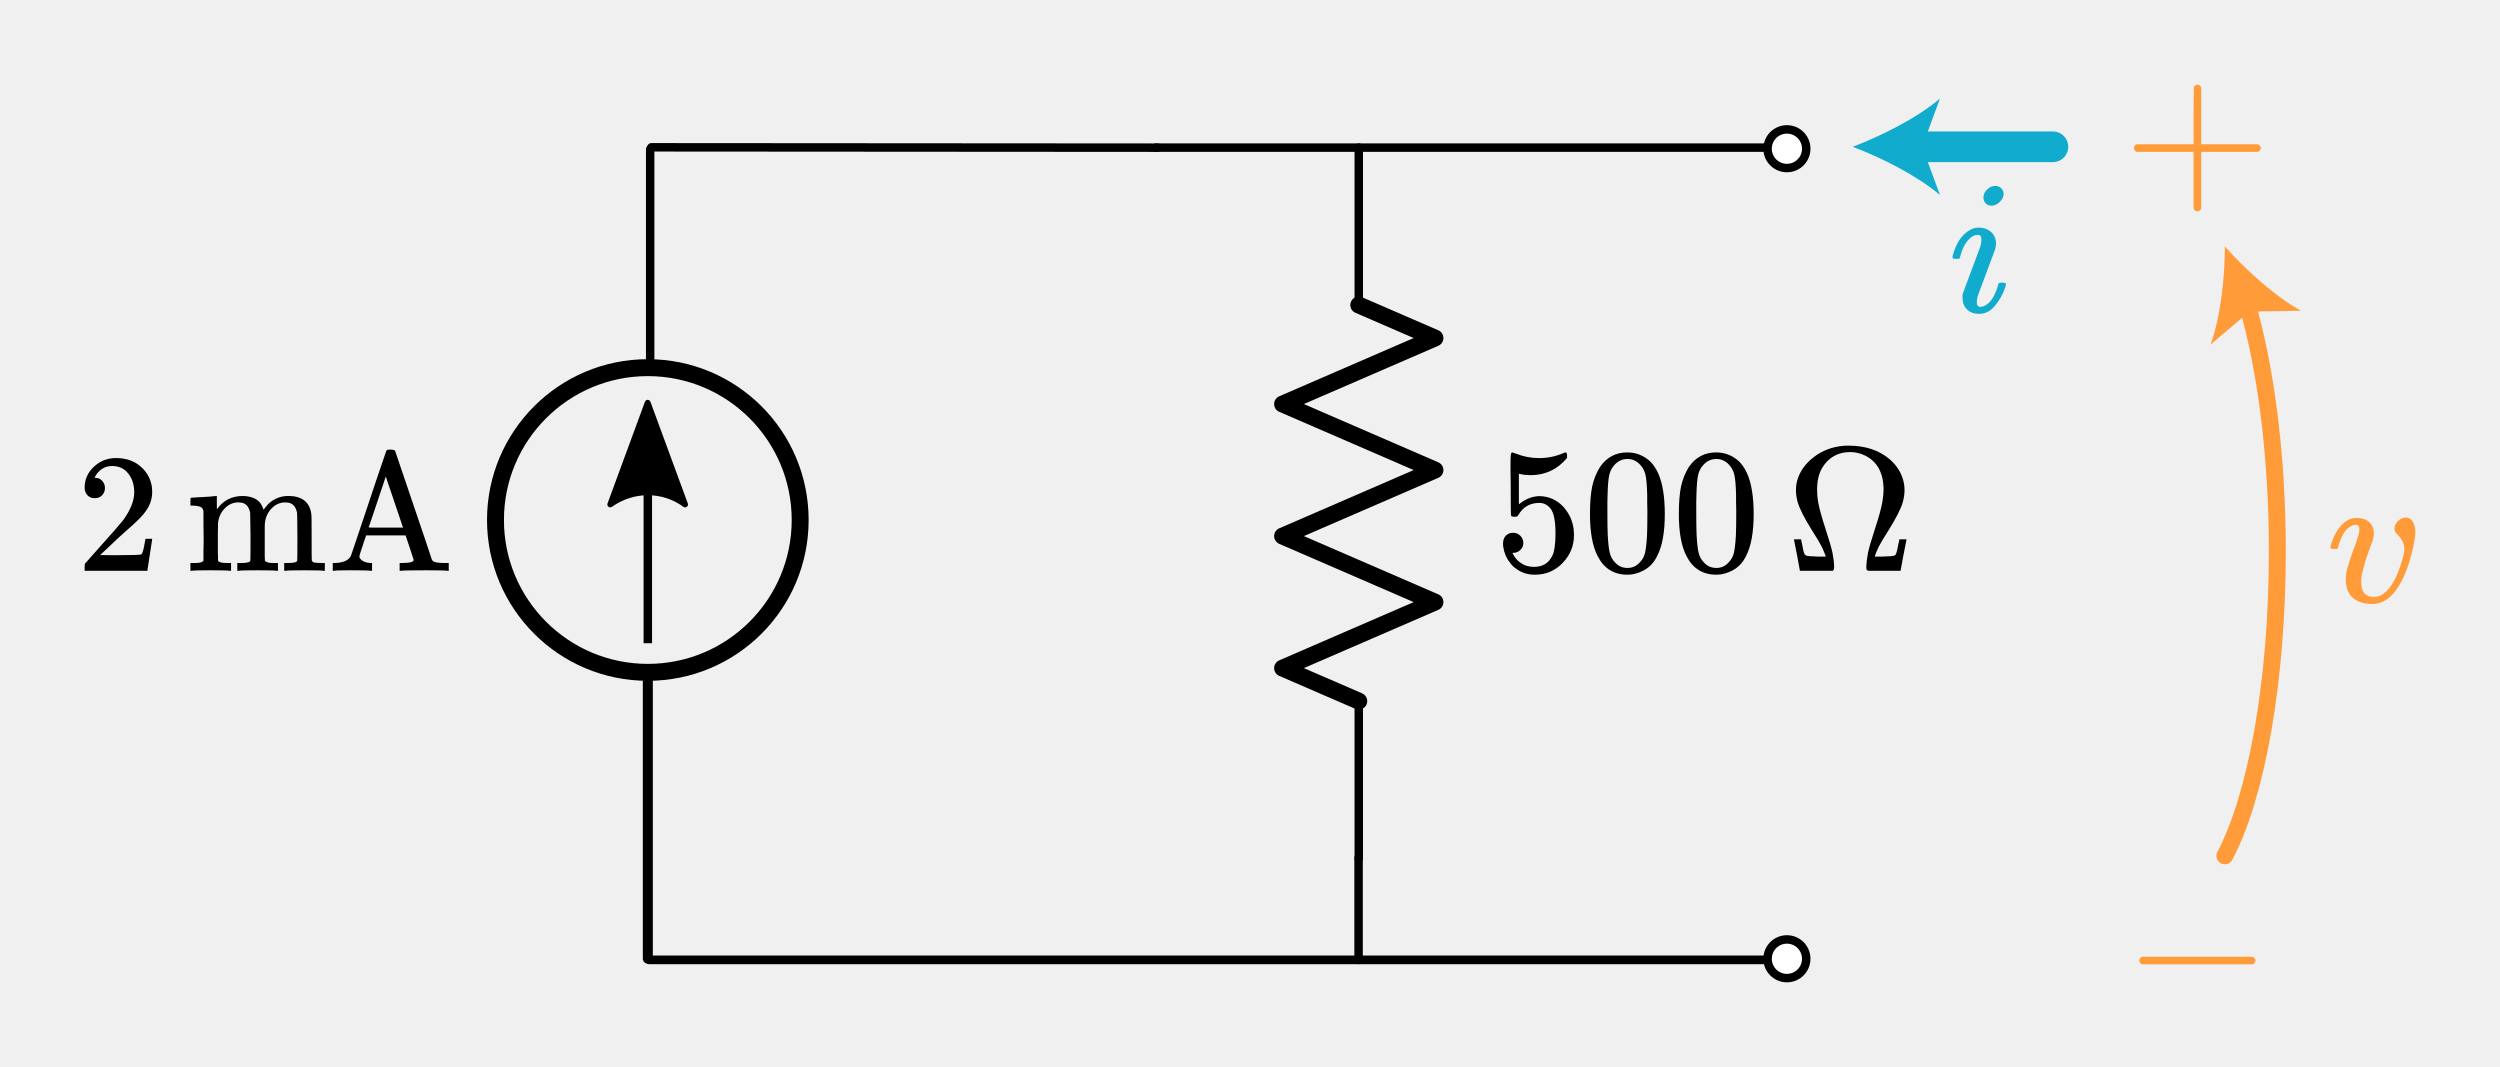
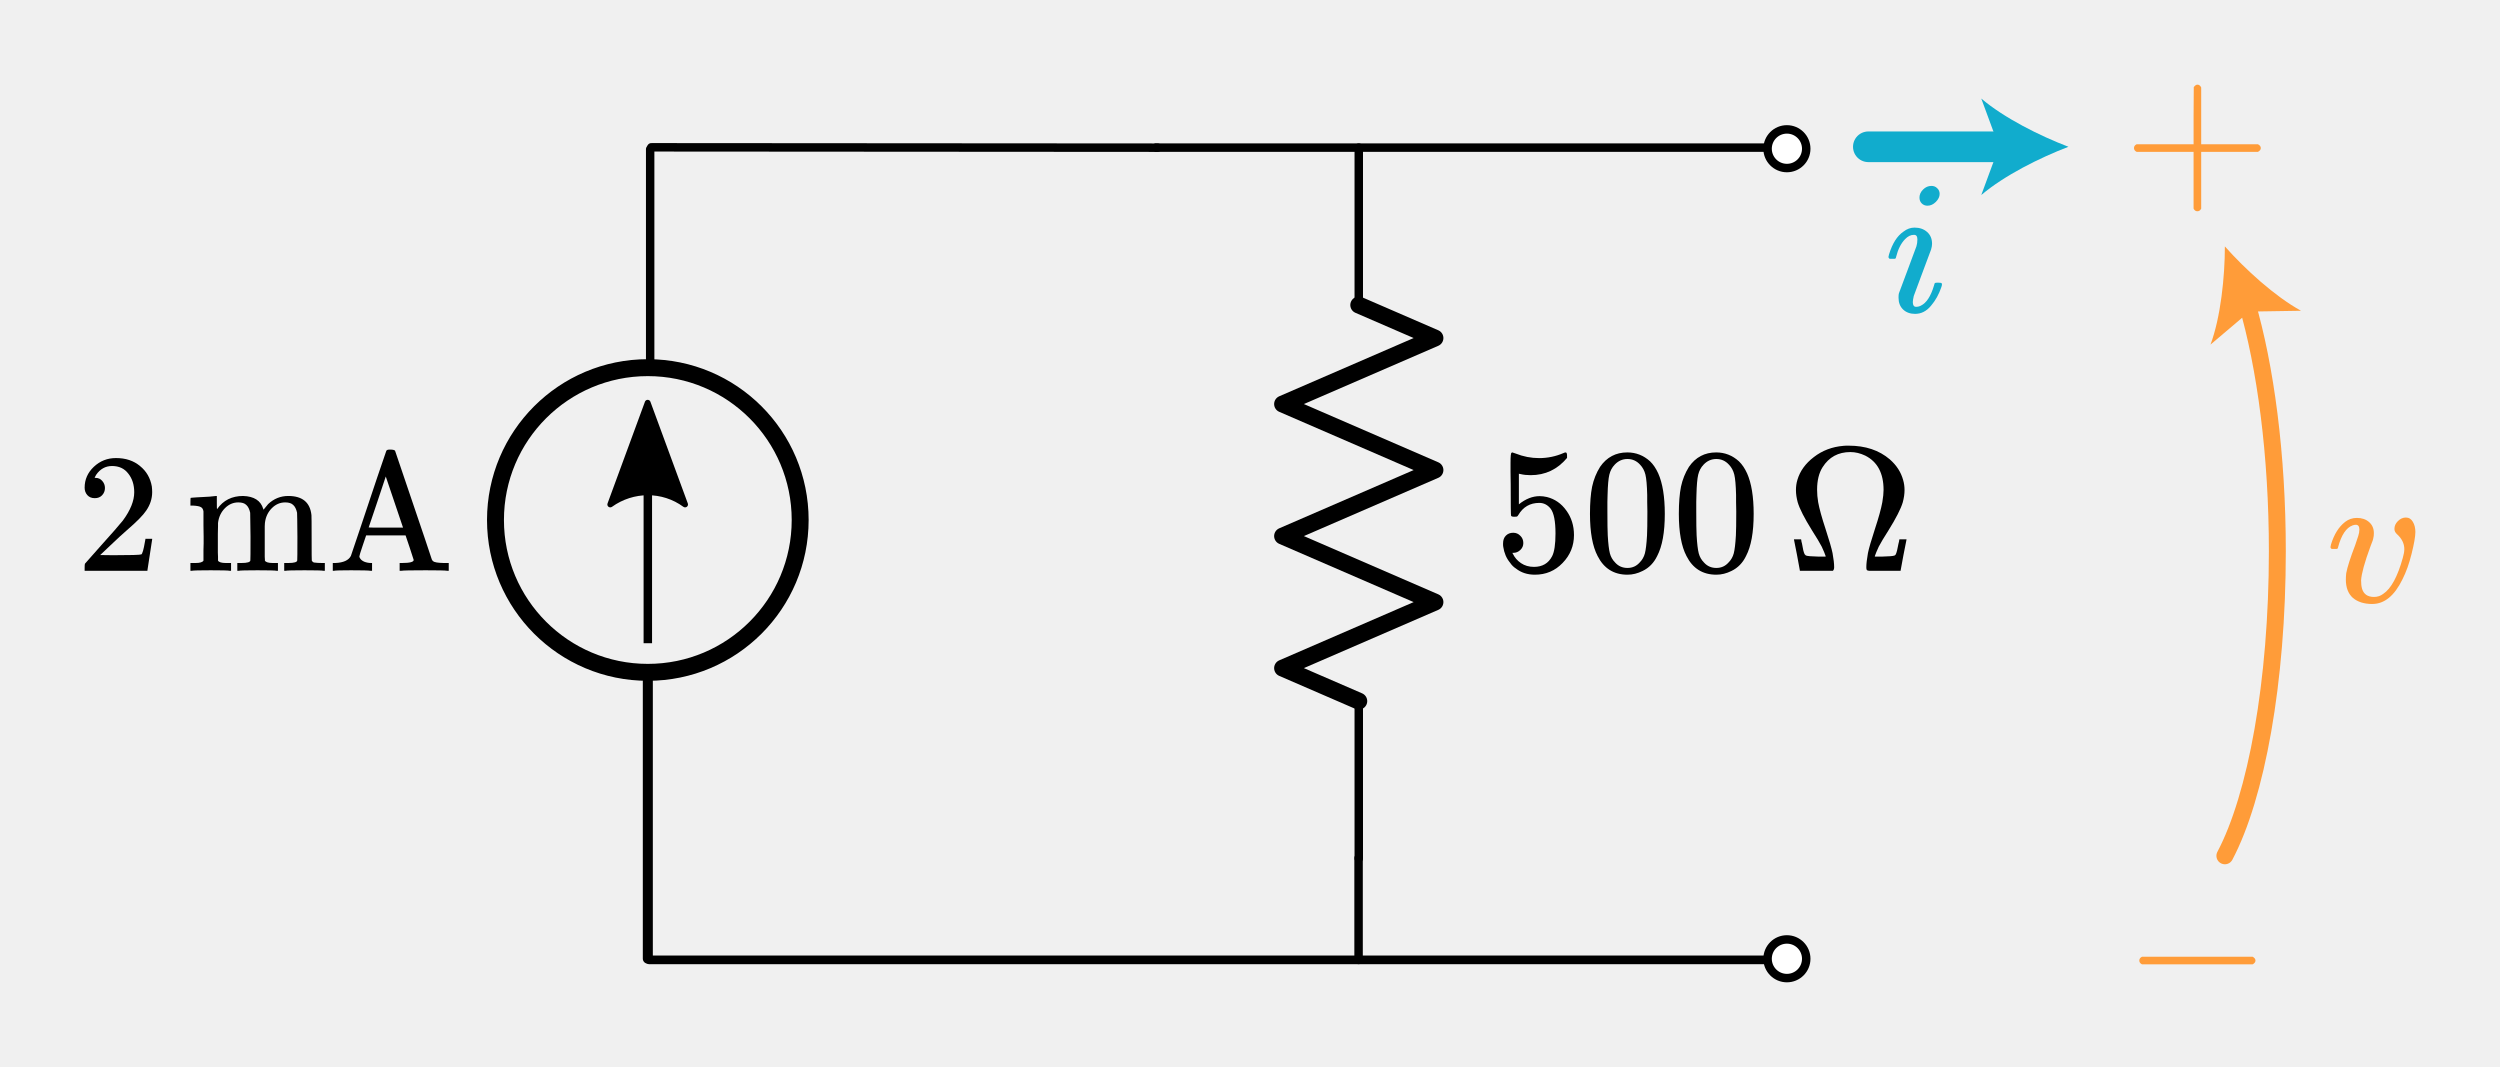
<svg xmlns="http://www.w3.org/2000/svg" version="1.1" id="Layer_1" x="0px" y="0px" viewBox="0 0 295.385 126.067" xml:space="preserve" width="295.385" height="126.067">
  <defs id="defs4921">
    <marker orient="auto" refY="0" refX="0" id="Arrow2Lstart" style="overflow:visible">
      <path id="path8145" style="fill:#000000;fill-opacity:1;fill-rule:evenodd;stroke:#000000;stroke-width:0.625;stroke-linejoin:round;stroke-opacity:1" d="M 8.719,4.034 -2.207,0.016 8.719,-4.002 c -1.745,2.372 -1.735,5.617 -6e-7,8.035 z" transform="matrix(1.1,0,0,1.1,1.1,0)" />
    </marker>
  </defs>
  <style type="text/css" id="style4823">
	.st0{fill:none;stroke:#000000;stroke-width:0.5;stroke-linecap:round;stroke-miterlimit:10;}
	.st1{fill:none;stroke:#000000;stroke-width:0.5;stroke-miterlimit:10;}
	.st2{fill:none;stroke:#11ACCD;stroke-width:3;stroke-linecap:round;stroke-miterlimit:10;}
	.st3{fill:#11ACCD;}
	.st4{fill:none;stroke:#11ACCD;stroke-width:4;stroke-miterlimit:10;}
	.st5{fill:none;stroke:#000000;stroke-linecap:round;stroke-linejoin:round;stroke-miterlimit:10;}
	.st6{fill:none;stroke:#000000;stroke-width:2;stroke-linecap:round;stroke-linejoin:round;stroke-miterlimit:10;}
	.st7{fill:none;stroke:#000000;stroke-width:2;stroke-miterlimit:10;}
	.st8{fill:none;stroke:#000000;stroke-linecap:round;stroke-miterlimit:10;}
	.st9{fill:none;stroke:#000000;stroke-width:1.5;stroke-miterlimit:10;}
	.st10{fill:none;stroke:#000000;stroke-width:1.5;stroke-linecap:round;stroke-miterlimit:10;}
	.st11{fill:none;stroke:#000000;stroke-width:2;stroke-linecap:round;stroke-miterlimit:10;}
	.st12{fill:none;}
	.st13{stroke:#000000;stroke-linecap:round;stroke-linejoin:round;stroke-miterlimit:10;}
	.st14{fill:none;stroke:#000000;stroke-miterlimit:10;}
	.st15{fill:#FFFFFF;stroke:#000000;stroke-miterlimit:10;}
	.st16{fill:#FF9C39;}
	.st17{fill:none;stroke:#E07D10;stroke-width:2;stroke-linecap:round;stroke-miterlimit:10;}
	.st18{fill:#E07D10;}
	.st19{fill:none;stroke:#FF9C39;stroke-width:2;stroke-linecap:round;stroke-miterlimit:10;}
	.st20{fill:none;stroke:#FF9C39;stroke-width:3;stroke-linecap:round;stroke-miterlimit:10;}
	.st21{fill:none;stroke:#1FAB54;stroke-width:3;stroke-miterlimit:10;}
	.st22{fill:#1FAB54;}
	.st23{font-family:'KaTeX_Main-Regular';}
	.st24{font-size:21px;}
	.st25{font-family:'KaTeX_Main-Italic';}
	.st26{fill:none;stroke:#11ACCD;stroke-width:2;stroke-linecap:round;stroke-miterlimit:10;}
</style>
  <circle style="fill:none;stroke:#000000;stroke-width:2;stroke-miterlimit:10" id="circle4843" r="18" cy="61.44" cx="76.543" class="st7" />
  <line style="fill:none;stroke:#000000;stroke-width:1.184;stroke-linecap:round;stroke-linejoin:round;stroke-miterlimit:10" id="line4847" y2="113.268" x2="76.543" y1="79.642" x1="76.543" class="st5" />
  <line style="fill:none;stroke:#000000;stroke-width:1;stroke-miterlimit:10;stroke-dasharray:none;marker-start:url(#Arrow2Lstart)" id="line4849" y2="75.999" x2="76.543" y1="48.913" x1="76.543" class="st9" />
  <g id="g4867" transform="matrix(0,1,-1,0,214.5434,-96.55985)">
    <line class="st5" x1="179.4" y1="54" x2="198" y2="54" id="line4869" style="fill:none;stroke:#000000;stroke-linecap:round;stroke-linejoin:round;stroke-miterlimit:10" />
    <polyline class="st6" points="132.6,54 136.5,45 144.3,63 152.1,45 159.9,63 167.7,45 175.5,63 179.4,54  " id="polyline4871" style="fill:none;stroke:#000000;stroke-width:2;stroke-linecap:round;stroke-linejoin:round;stroke-miterlimit:10" />
    <line class="st5" x1="114" y1="54" x2="132.6" y2="54" id="line4873" style="fill:none;stroke:#000000;stroke-linecap:round;stroke-linejoin:round;stroke-miterlimit:10" />
    <rect x="114" y="42" class="st12" width="84" height="24" id="rect4875" style="fill:none" />
  </g>
-   <g style="font-style:normal;font-variant:normal;font-weight:normal;font-stretch:normal;font-size:21px;line-height:125%;font-family:KaTeX_Main;-inkscape-font-specification:'KaTeX_Main, Normal';text-align:start;writing-mode:lr-tb;text-anchor:start" id="text4877">
-     <path d="m 178.79,62.947 q 0.504,0 0.84,0.357 0.357,0.336 0.357,0.861 0,0.483 -0.357,0.819 -0.357,0.336 -0.798,0.336 l -0.147,0 0.063,0.105 q 0.315,0.672 0.966,1.113 0.651,0.441 1.533,0.441 1.491,0 2.142,-1.26 0.399,-0.777 0.399,-2.688 0,-2.163 -0.567,-2.919 -0.546,-0.693 -1.344,-0.693 -1.638,0 -2.478,1.428 -0.084,0.147 -0.168,0.189 -0.063,0.021 -0.294,0.021 -0.357,0 -0.399,-0.126 -0.042,-0.084 -0.042,-3.675 0,-0.63 -0.021,-1.491 0,-0.861 0,-1.092 0,-1.176 0.126,-1.176 0.042,-0.042 0.084,-0.042 l 0.378,0.126 q 1.365,0.546 2.793,0.546 1.491,0 2.856,-0.588 0.168,-0.084 0.273,-0.084 0.168,0 0.168,0.378 l 0,0.273 q -1.701,2.037 -4.305,2.037 -0.651,0 -1.176,-0.126 l -0.21,-0.042 0,3.612 q 1.197,-0.966 2.457,-0.966 0.399,0 0.861,0.105 1.407,0.357 2.289,1.596 0.903,1.239 0.903,2.898 0,1.911 -1.344,3.297 -1.323,1.386 -3.276,1.386 -1.323,0 -2.247,-0.735 -0.399,-0.252 -0.693,-0.693 -0.63,-0.756 -0.798,-1.869 0,-0.063 -0.021,-0.189 0,-0.147 0,-0.21 0,-0.588 0.336,-0.924 0.336,-0.336 0.861,-0.336 z" style="font-style:normal;font-variant:normal;font-weight:normal;font-stretch:normal;font-size:21px;line-height:125%;font-family:KaTeX_Main;-inkscape-font-specification:'KaTeX_Main, Normal';text-align:start;writing-mode:lr-tb;text-anchor:start" id="path4199" />
-     <path d="m 189.059,55.156 q 1.176,-1.701 3.213,-1.701 1.533,0 2.688,1.05 0.567,0.546 0.966,1.428 0.777,1.743 0.777,4.788 0,3.255 -0.903,4.977 -0.588,1.218 -1.722,1.764 -0.882,0.441 -1.785,0.441 -2.415,0 -3.528,-2.205 -0.903,-1.722 -0.903,-4.977 0,-1.953 0.252,-3.213 0.273,-1.281 0.945,-2.352 z m 4.725,-0.252 q -0.609,-0.672 -1.491,-0.672 -0.882,0 -1.512,0.672 -0.462,0.483 -0.63,1.176 -0.168,0.693 -0.21,2.394 0,0.126 -0.021,0.819 0,0.693 0,1.155 0,2.016 0.042,2.814 0.084,1.47 0.252,2.121 0.168,0.63 0.63,1.092 0.567,0.63 1.449,0.63 0.861,0 1.428,-0.63 0.462,-0.462 0.63,-1.092 0.168,-0.651 0.252,-2.121 0.042,-0.798 0.042,-2.814 0,-0.462 -0.021,-1.155 0,-0.693 0,-0.819 -0.042,-1.701 -0.21,-2.394 -0.168,-0.693 -0.63,-1.176 z" style="font-style:normal;font-variant:normal;font-weight:normal;font-stretch:normal;font-size:21px;line-height:125%;font-family:KaTeX_Main;-inkscape-font-specification:'KaTeX_Main, Normal';text-align:start;writing-mode:lr-tb;text-anchor:start" id="path4201" />
-     <path d="m 199.559,55.156 q 1.176,-1.701 3.213,-1.701 1.533,0 2.688,1.05 0.567,0.546 0.966,1.428 0.777,1.743 0.777,4.788 0,3.255 -0.903,4.977 -0.588,1.218 -1.722,1.764 -0.882,0.441 -1.785,0.441 -2.415,0 -3.528,-2.205 -0.903,-1.722 -0.903,-4.977 0,-1.953 0.252,-3.213 0.273,-1.281 0.945,-2.352 z m 4.725,-0.252 q -0.609,-0.672 -1.491,-0.672 -0.882,0 -1.512,0.672 -0.462,0.483 -0.63,1.176 -0.168,0.693 -0.21,2.394 0,0.126 -0.021,0.819 0,0.693 0,1.155 0,2.016 0.042,2.814 0.084,1.47 0.252,2.121 0.168,0.63 0.63,1.092 0.567,0.63 1.449,0.63 0.861,0 1.428,-0.63 0.462,-0.462 0.63,-1.092 0.168,-0.651 0.252,-2.121 0.042,-0.798 0.042,-2.814 0,-0.462 -0.021,-1.155 0,-0.693 0,-0.819 -0.042,-1.701 -0.21,-2.394 -0.168,-0.693 -0.63,-1.176 z" style="font-style:normal;font-variant:normal;font-weight:normal;font-stretch:normal;font-size:21px;line-height:125%;font-family:KaTeX_Main;-inkscape-font-specification:'KaTeX_Main, Normal';text-align:start;writing-mode:lr-tb;text-anchor:start" id="path4203" />
-     <path d="m 216.713,67.021 q 0,0.273 -0.147,0.42 l -3.906,0 0,-0.042 q -0.021,-0.021 -0.336,-1.827 l -0.357,-1.806 0,-0.042 0.84,0 0.021,0.105 q 0,0.105 0.084,0.399 0.147,0.945 0.315,1.26 0.084,0.105 0.147,0.147 0.273,0.105 1.407,0.126 l 0.924,0 0,-0.063 q -0.105,-0.336 -0.462,-1.113 -0.336,-0.651 -1.155,-1.932 -1.344,-2.163 -1.68,-3.297 -0.21,-0.777 -0.21,-1.449 0,-0.63 0.168,-1.197 0.462,-1.575 1.953,-2.709 1.491,-1.155 3.486,-1.323 0.126,-0.021 0.315,-0.021 l 0.315,0 q 2.961,0 4.851,1.617 1.197,1.05 1.575,2.436 0.168,0.567 0.168,1.197 0,0.672 -0.21,1.449 -0.336,1.134 -1.68,3.297 -0.819,1.281 -1.155,1.932 -0.357,0.777 -0.462,1.113 l 0,0.063 0.924,0 q 1.134,-0.021 1.407,-0.126 0.084,-0.042 0.147,-0.147 0.147,-0.315 0.315,-1.26 0.084,-0.294 0.084,-0.399 l 0.021,-0.105 0.84,0 0,0.042 -0.357,1.806 q -0.315,1.806 -0.336,1.827 l 0,0.042 -1.932,0 q -1.554,0 -1.806,0 -0.231,-0.021 -0.273,-0.126 -0.042,-0.084 -0.042,-0.294 0,-0.609 0.189,-1.659 0.168,-0.84 0.819,-2.835 0.672,-2.037 0.882,-3.192 0.147,-0.882 0.147,-1.449 0,-2.961 -2.163,-4.053 -0.882,-0.42 -1.764,-0.42 -2.142,0 -3.276,1.785 -0.651,1.029 -0.651,2.667 0,0.714 0.126,1.47 0.21,1.155 0.882,3.192 0.651,1.995 0.819,2.835 0.189,1.029 0.189,1.659 z" style="font-style:normal;font-variant:normal;font-weight:normal;font-stretch:normal;font-size:21px;line-height:125%;font-family:KaTeX_Main;-inkscape-font-specification:'KaTeX_Main, Normal';text-align:start;writing-mode:lr-tb;text-anchor:start" id="path4205" />
+   <g aria-label="500Ω" style="font-style:normal;font-variant:normal;font-weight:normal;font-stretch:normal;font-size:21px;line-height:0%;font-family:KaTeX_Main;-inkscape-font-specification:'KaTeX_Main, Normal';text-align:start;writing-mode:lr-tb;text-anchor:start" id="text4877">
+     <path d="m 178.79,62.947 q 0.504,0 0.84,0.357 0.357,0.336 0.357,0.861 0,0.483 -0.357,0.819 -0.357,0.336 -0.798,0.336 h -0.147 l 0.063,0.105 q 0.315,0.672 0.966,1.113 0.651,0.441 1.533,0.441 1.491,0 2.142,-1.26 0.399,-0.777 0.399,-2.688 0,-2.163 -0.567,-2.919 -0.546,-0.693 -1.344,-0.693 -1.638,0 -2.478,1.428 -0.084,0.147 -0.168,0.189 -0.063,0.021 -0.294,0.021 -0.357,0 -0.399,-0.126 -0.042,-0.084 -0.042,-3.675 0,-0.63 -0.021,-1.491 0,-0.861 0,-1.092 0,-1.176 0.126,-1.176 0.042,-0.042 0.084,-0.042 l 0.378,0.126 q 1.365,0.546 2.793,0.546 1.491,0 2.856,-0.588 0.168,-0.084 0.273,-0.084 0.168,0 0.168,0.378 v 0.273 q -1.701,2.037 -4.305,2.037 -0.651,0 -1.176,-0.126 l -0.21,-0.042 v 3.612 q 1.197,-0.966 2.457,-0.966 0.399,0 0.861,0.105 1.407,0.357 2.289,1.596 0.903,1.239 0.903,2.898 0,1.911 -1.344,3.297 -1.323,1.386 -3.276,1.386 -1.323,0 -2.247,-0.735 -0.399,-0.252 -0.693,-0.693 -0.63,-0.756 -0.798,-1.869 0,-0.063 -0.021,-0.189 0,-0.147 0,-0.21 0,-0.588 0.336,-0.924 0.336,-0.336 0.861,-0.336 z" style="font-style:normal;font-variant:normal;font-weight:normal;font-stretch:normal;font-size:21px;line-height:0%;font-family:KaTeX_Main;-inkscape-font-specification:'KaTeX_Main, Normal';text-align:start;writing-mode:lr-tb;text-anchor:start" id="path8732" />
+     <path d="m 189.059,55.156 q 1.176,-1.701 3.213,-1.701 1.533,0 2.688,1.05 0.567,0.546 0.966,1.428 0.777,1.743 0.777,4.788 0,3.255 -0.903,4.977 -0.588,1.218 -1.722,1.764 -0.882,0.441 -1.785,0.441 -2.415,0 -3.528,-2.205 -0.903,-1.722 -0.903,-4.977 0,-1.953 0.252,-3.213 0.273,-1.281 0.945,-2.352 z m 4.725,-0.252 q -0.609,-0.672 -1.491,-0.672 -0.882,0 -1.512,0.672 -0.462,0.483 -0.63,1.176 -0.168,0.693 -0.21,2.394 0,0.126 -0.021,0.819 0,0.693 0,1.155 0,2.016 0.042,2.814 0.084,1.47 0.252,2.121 0.168,0.63 0.63,1.092 0.567,0.63 1.449,0.63 0.861,0 1.428,-0.63 0.462,-0.462 0.63,-1.092 0.168,-0.651 0.252,-2.121 0.042,-0.798 0.042,-2.814 0,-0.462 -0.021,-1.155 0,-0.693 0,-0.819 -0.042,-1.701 -0.21,-2.394 -0.168,-0.693 -0.63,-1.176 z" style="font-style:normal;font-variant:normal;font-weight:normal;font-stretch:normal;font-size:21px;line-height:0%;font-family:KaTeX_Main;-inkscape-font-specification:'KaTeX_Main, Normal';text-align:start;writing-mode:lr-tb;text-anchor:start" id="path8734" />
+     <path d="m 199.559,55.156 q 1.176,-1.701 3.213,-1.701 1.533,0 2.688,1.05 0.567,0.546 0.966,1.428 0.777,1.743 0.777,4.788 0,3.255 -0.903,4.977 -0.588,1.218 -1.722,1.764 -0.882,0.441 -1.785,0.441 -2.415,0 -3.528,-2.205 -0.903,-1.722 -0.903,-4.977 0,-1.953 0.252,-3.213 0.273,-1.281 0.945,-2.352 z m 4.725,-0.252 q -0.609,-0.672 -1.491,-0.672 -0.882,0 -1.512,0.672 -0.462,0.483 -0.63,1.176 -0.168,0.693 -0.21,2.394 0,0.126 -0.021,0.819 0,0.693 0,1.155 0,2.016 0.042,2.814 0.084,1.47 0.252,2.121 0.168,0.63 0.63,1.092 0.567,0.63 1.449,0.63 0.861,0 1.428,-0.63 0.462,-0.462 0.63,-1.092 0.168,-0.651 0.252,-2.121 0.042,-0.798 0.042,-2.814 0,-0.462 -0.021,-1.155 0,-0.693 0,-0.819 -0.042,-1.701 -0.21,-2.394 -0.168,-0.693 -0.63,-1.176 z" style="font-style:normal;font-variant:normal;font-weight:normal;font-stretch:normal;font-size:21px;line-height:0%;font-family:KaTeX_Main;-inkscape-font-specification:'KaTeX_Main, Normal';text-align:start;writing-mode:lr-tb;text-anchor:start" id="path8736" />
+     <path d="m 216.713,67.021 q 0,0.273 -0.147,0.42 h -3.906 v -0.042 q -0.021,-0.021 -0.336,-1.827 l -0.357,-1.806 v -0.042 h 0.84 l 0.021,0.105 q 0,0.105 0.084,0.399 0.147,0.945 0.315,1.26 0.084,0.105 0.147,0.147 0.273,0.105 1.407,0.126 h 0.924 v -0.063 q -0.105,-0.336 -0.462,-1.113 -0.336,-0.651 -1.155,-1.932 -1.344,-2.163 -1.68,-3.297 -0.21,-0.777 -0.21,-1.449 0,-0.63 0.168,-1.197 0.462,-1.575 1.953,-2.709 1.491,-1.155 3.486,-1.323 0.126,-0.021 0.315,-0.021 h 0.315 q 2.961,0 4.851,1.617 1.197,1.05 1.575,2.436 0.168,0.567 0.168,1.197 0,0.672 -0.21,1.449 -0.336,1.134 -1.68,3.297 -0.819,1.281 -1.155,1.932 -0.357,0.777 -0.462,1.113 v 0.063 h 0.924 q 1.134,-0.021 1.407,-0.126 0.084,-0.042 0.147,-0.147 0.147,-0.315 0.315,-1.26 0.084,-0.294 0.084,-0.399 l 0.021,-0.105 h 0.84 v 0.042 l -0.357,1.806 q -0.315,1.806 -0.336,1.827 v 0.042 h -1.932 q -1.554,0 -1.806,0 -0.231,-0.021 -0.273,-0.126 -0.042,-0.084 -0.042,-0.294 0,-0.609 0.189,-1.659 0.168,-0.84 0.819,-2.835 0.672,-2.037 0.882,-3.192 0.147,-0.882 0.147,-1.449 0,-2.961 -2.163,-4.053 -0.882,-0.42 -1.764,-0.42 -2.142,0 -3.276,1.785 -0.651,1.029 -0.651,2.667 0,0.714 0.126,1.47 0.21,1.155 0.882,3.192 0.651,1.995 0.819,2.835 0.189,1.029 0.189,1.659 z" style="font-style:normal;font-variant:normal;font-weight:normal;font-stretch:normal;font-size:21px;line-height:0%;font-family:KaTeX_Main;-inkscape-font-specification:'KaTeX_Main, Normal';text-align:start;writing-mode:lr-tb;text-anchor:start" id="path8738" />
  </g>
-   <g style="font-style:normal;font-variant:normal;font-weight:normal;font-stretch:normal;font-size:20px;line-height:125%;font-family:KaTeX_Main;-inkscape-font-specification:'KaTeX_Main, Normal';text-align:start;writing-mode:lr-tb;text-anchor:start;fill:#000000;fill-opacity:1;stroke:none;stroke-opacity:1" id="text4893">
-     <path d="m 11.2,58.861 q -0.56,0 -0.88,-0.36 -0.32,-0.36 -0.32,-0.88 0,-1.44 1.08,-2.46 1.1,-1.04 2.62,-1.04 1.72,0 2.84,0.94 1.14,0.92 1.4,2.42 0.04,0.36 0.04,0.66 0,1.16 -0.7,2.18 -0.56,0.84 -2.26,2.3 -0.72,0.62 -2,1.84 l -1.18,1.12 1.52,0.02 q 3.14,0 3.34,-0.1 0.08,-0.02 0.2,-0.42 0.08,-0.22 0.28,-1.36 l 0,-0.06 0.8,0 0,0.06 -0.56,3.66 0,0.06 -7.42,0 0,-0.38 q 0,-0.4 0.04,-0.46 0.02,-0.02 1.68,-1.9 2.18,-2.42 2.8,-3.2 1.34,-1.82 1.34,-3.34 0,-1.32 -0.7,-2.2 -0.68,-0.9 -1.92,-0.9 -1.16,0 -1.88,1.04 -0.04,0.08 -0.12,0.22 -0.06,0.1 -0.06,0.12 0,0.02 0.1,0.02 0.5,0 0.8,0.36 0.32,0.36 0.32,0.84 0,0.5 -0.34,0.86 -0.32,0.34 -0.86,0.34 z" style="font-style:normal;font-variant:normal;font-weight:normal;font-stretch:normal;font-size:20px;line-height:125%;font-family:KaTeX_Main;-inkscape-font-specification:'KaTeX_Main, Normal';text-align:start;writing-mode:lr-tb;text-anchor:start;fill:#000000;fill-opacity:1;stroke:none;stroke-opacity:1" id="path4192" />
-     <path d="m 25.76,66.241 q 0.16,0.28 0.94,0.28 l 0.28,0 0.32,0 0,0.92 -0.16,0 q -0.26,-0.06 -2.24,-0.06 -1.98,0 -2.24,0.06 l -0.16,0 0,-0.92 0.32,0 0.28,0 q 0.78,0 0.94,-0.28 l 0,-0.16 q 0,-0.18 0,-0.46 0,-0.28 0,-0.62 0.02,-0.36 0.02,-0.78 0,-0.44 0,-0.84 0,-0.62 -0.02,-1.32 0,-0.72 0,-1.18 l 0,-0.46 q -0.06,-0.38 -0.3,-0.5 -0.22,-0.14 -0.88,-0.18 l -0.36,0 0,-0.46 q 0,-0.46 0.04,-0.46 l 0.2,-0.02 q 0.2,-0.02 0.56,-0.04 0.38,-0.02 0.74,-0.04 0.34,-0.02 0.72,-0.04 0.38,-0.04 0.58,-0.06 0.2,-0.02 0.22,-0.02 l 0.06,0 0,0.8 q 0,0.76 0.02,0.76 l 0.02,-0.02 q 1.08,-1.54 3.06,-1.54 1.94,0.06 2.38,1.52 l 0.04,0.1 q 0.48,-0.6 0.54,-0.66 1.02,-0.96 2.38,-0.96 2.5,0 2.74,2.26 0.02,0.14 0.02,2.78 0,2.56 0.02,2.6 0.08,0.16 0.24,0.22 0.42,0.06 0.98,0.06 l 0.32,0 0,0.92 -0.16,0 q -0.26,-0.06 -2.24,-0.06 -1.98,0 -2.24,0.06 l -0.16,0 0,-0.92 0.32,0 0.16,0 q 1.06,0 1.06,-0.32 0.02,-0.04 0.02,-2.76 -0.02,-2.7 -0.04,-2.86 -0.14,-0.64 -0.46,-0.92 -0.3,-0.3 -0.94,-0.3 -0.9,0 -1.58,0.68 -0.7,0.7 -0.82,1.76 0,0.02 -0.02,0.38 0,0.34 0,0.88 0,0.54 0,1.02 0,0.3 0,0.64 0,0.32 0,0.58 0,0.26 0,0.48 0.02,0.2 0.02,0.34 l 0,0.12 q 0.16,0.28 0.94,0.28 l 0.28,0 0.32,0 0,0.92 -0.16,0 q -0.26,-0.06 -2.24,-0.06 -1.98,0 -2.24,0.06 l -0.16,0 0,-0.92 0.32,0 0.16,0 q 1.06,0 1.06,-0.32 0.02,-0.04 0.02,-2.76 -0.02,-2.7 -0.04,-2.86 -0.14,-0.64 -0.46,-0.92 -0.3,-0.3 -0.94,-0.3 -0.9,0 -1.58,0.68 -0.7,0.7 -0.82,1.76 0,0.02 0,0.38 0,0.34 -0.02,0.88 0,0.54 0,1.02 0,0.3 0,0.64 0,0.32 0,0.58 0.02,0.26 0.02,0.48 0,0.2 0,0.34 l 0,0.12 z" style="font-style:normal;font-variant:normal;font-weight:normal;font-stretch:normal;font-size:20px;line-height:125%;font-family:KaTeX_Main;-inkscape-font-specification:'KaTeX_Main, Normal';text-align:start;writing-mode:lr-tb;text-anchor:start;fill:#000000;fill-opacity:1;stroke:none;stroke-opacity:1" id="path4194" />
-     <path d="m 43.78,67.441 q -0.36,-0.06 -2.3,-0.06 -1.78,0 -2.02,0.06 l -0.14,0 0,-0.92 0.3,0 q 1.44,-0.06 1.84,-0.84 0.02,-0.06 1.06,-3.14 1.04,-3.1 2.06,-6.16 1.04,-3.08 1.06,-3.1 0.06,-0.16 0.38,-0.16 l 0.18,0 q 0.4,0.02 0.48,0.14 0.02,0.02 1.94,5.72 1.94,5.7 2.4,7.12 0.06,0.12 0.14,0.2 0.22,0.2 1.26,0.22 l 0.6,0 0,0.92 -0.18,0 q -0.3,-0.06 -2.54,-0.06 -2.58,0 -2.88,0.06 l -0.2,0 0,-0.92 0.26,0 q 1.4,0 1.4,-0.36 0,-0.04 -0.48,-1.48 l -0.48,-1.42 -4.66,0 -0.4,1.18 q -0.4,1.18 -0.4,1.3 0,0.1 0.06,0.18 0.12,0.26 0.5,0.44 0.4,0.16 0.84,0.16 l 0.1,0 0,0.92 -0.18,0 z m 3.22,-6.94 q -0.58,-1.74 -1.02,-3.02 l -0.4,-1.18 -1,3 -1.02,3.02 q 0,0.02 2.02,0.02 l 2.04,0 -0.62,-1.84 z" style="font-style:normal;font-variant:normal;font-weight:normal;font-stretch:normal;font-size:20px;line-height:125%;font-family:KaTeX_Main;-inkscape-font-specification:'KaTeX_Main, Normal';text-align:start;writing-mode:lr-tb;text-anchor:start;fill:#000000;fill-opacity:1;stroke:none;stroke-opacity:1" id="path4196" />
+   <g aria-label="2mA" style="font-style:normal;font-variant:normal;font-weight:normal;font-stretch:normal;font-size:20px;line-height:0%;font-family:KaTeX_Main;-inkscape-font-specification:'KaTeX_Main, Normal';text-align:start;writing-mode:lr-tb;text-anchor:start;fill:#000000;fill-opacity:1;stroke:none;stroke-opacity:1" id="text4893">
+     <path d="m 11.2,58.861 q -0.56,0 -0.88,-0.36 -0.32,-0.36 -0.32,-0.88 0,-1.44 1.08,-2.46 1.1,-1.04 2.62,-1.04 1.72,0 2.84,0.94 1.14,0.92 1.4,2.42 0.04,0.36 0.04,0.66 0,1.16 -0.7,2.18 -0.56,0.84 -2.26,2.3 -0.72,0.62 -2,1.84 l -1.18,1.12 1.52,0.02 q 3.14,0 3.34,-0.1 0.08,-0.02 0.2,-0.42 0.08,-0.22 0.28,-1.36 v -0.06 h 0.8 v 0.06 l -0.56,3.66 v 0.06 H 10 v -0.38 q 0,-0.4 0.04,-0.46 0.02,-0.02 1.68,-1.9 2.18,-2.42 2.8,-3.2 1.34,-1.82 1.34,-3.34 0,-1.32 -0.7,-2.2 -0.68,-0.9 -1.92,-0.9 -1.16,0 -1.88,1.04 -0.04,0.08 -0.12,0.22 -0.06,0.1 -0.06,0.12 0,0.02 0.1,0.02 0.5,0 0.8,0.36 0.32,0.36 0.32,0.84 0,0.5 -0.34,0.86 -0.32,0.34 -0.86,0.34 z" style="font-style:normal;font-variant:normal;font-weight:normal;font-stretch:normal;font-size:20px;line-height:0%;font-family:KaTeX_Main;-inkscape-font-specification:'KaTeX_Main, Normal';text-align:start;writing-mode:lr-tb;text-anchor:start;fill:#000000;fill-opacity:1;stroke:none;stroke-opacity:1" id="path8725" />
+     <path d="m 25.76,66.241 q 0.16,0.28 0.94,0.28 h 0.28 0.32 v 0.92 h -0.16 q -0.26,-0.06 -2.24,-0.06 -1.98,0 -2.24,0.06 H 22.5 v -0.92 h 0.32 0.28 q 0.78,0 0.94,-0.28 v -0.16 q 0,-0.18 0,-0.46 0,-0.28 0,-0.62 0.02,-0.36 0.02,-0.78 0,-0.44 0,-0.84 0,-0.62 -0.02,-1.32 0,-0.72 0,-1.18 v -0.46 q -0.06,-0.38 -0.3,-0.5 -0.22,-0.14 -0.88,-0.18 H 22.5 v -0.46 q 0,-0.46 0.04,-0.46 l 0.2,-0.02 q 0.2,-0.02 0.56,-0.04 0.38,-0.02 0.74,-0.04 0.34,-0.02 0.72,-0.04 0.38,-0.04 0.58,-0.06 0.2,-0.02 0.22,-0.02 h 0.06 v 0.8 q 0,0.76 0.02,0.76 l 0.02,-0.02 q 1.08,-1.54 3.06,-1.54 1.94,0.06 2.38,1.52 l 0.04,0.1 q 0.48,-0.6 0.54,-0.66 1.02,-0.96 2.38,-0.96 2.5,0 2.74,2.26 0.02,0.14 0.02,2.78 0,2.56 0.02,2.6 0.08,0.16 0.24,0.22 0.42,0.06 0.98,0.06 h 0.32 v 0.92 h -0.16 q -0.26,-0.06 -2.24,-0.06 -1.98,0 -2.24,0.06 h -0.16 v -0.92 h 0.32 0.16 q 1.06,0 1.06,-0.32 0.02,-0.04 0.02,-2.76 -0.02,-2.7 -0.04,-2.86 -0.14,-0.64 -0.46,-0.92 -0.3,-0.3 -0.94,-0.3 -0.9,0 -1.58,0.68 -0.7,0.7 -0.82,1.76 0,0.02 -0.02,0.38 0,0.34 0,0.88 0,0.54 0,1.02 0,0.3 0,0.64 0,0.32 0,0.58 0,0.26 0,0.48 0.02,0.2 0.02,0.34 v 0.12 q 0.16,0.28 0.94,0.28 h 0.28 0.32 v 0.92 h -0.16 q -0.26,-0.06 -2.24,-0.06 -1.98,0 -2.24,0.06 h -0.16 v -0.92 h 0.32 0.16 q 1.06,0 1.06,-0.32 0.02,-0.04 0.02,-2.76 -0.02,-2.7 -0.04,-2.86 -0.14,-0.64 -0.46,-0.92 -0.3,-0.3 -0.94,-0.3 -0.9,0 -1.58,0.68 -0.7,0.7 -0.82,1.76 0,0.02 0,0.38 0,0.34 -0.02,0.88 0,0.54 0,1.02 0,0.3 0,0.64 0,0.32 0,0.58 0.02,0.26 0.02,0.48 0,0.2 0,0.34 z" style="font-style:normal;font-variant:normal;font-weight:normal;font-stretch:normal;font-size:20px;line-height:0%;font-family:KaTeX_Main;-inkscape-font-specification:'KaTeX_Main, Normal';text-align:start;writing-mode:lr-tb;text-anchor:start;fill:#000000;fill-opacity:1;stroke:none;stroke-opacity:1" id="path8727" />
+     <path d="m 43.78,67.441 q -0.36,-0.06 -2.3,-0.06 -1.78,0 -2.02,0.06 h -0.14 v -0.92 h 0.3 q 1.44,-0.06 1.84,-0.84 0.02,-0.06 1.06,-3.14 1.04,-3.1 2.06,-6.16 1.04,-3.08 1.06,-3.1 0.06,-0.16 0.38,-0.16 h 0.18 q 0.4,0.02 0.48,0.14 0.02,0.02 1.94,5.72 1.94,5.7 2.4,7.12 0.06,0.12 0.14,0.2 0.22,0.2 1.26,0.22 h 0.6 v 0.92 h -0.18 q -0.3,-0.06 -2.54,-0.06 -2.58,0 -2.88,0.06 h -0.2 v -0.92 h 0.26 q 1.4,0 1.4,-0.36 0,-0.04 -0.48,-1.48 l -0.48,-1.42 h -4.66 l -0.4,1.18 q -0.4,1.18 -0.4,1.3 0,0.1 0.06,0.18 0.12,0.26 0.5,0.44 0.4,0.16 0.84,0.16 h 0.1 v 0.92 z m 3.22,-6.94 q -0.58,-1.74 -1.02,-3.02 l -0.4,-1.18 -1,3 -1.02,3.02 q 0,0.02 2.02,0.02 h 2.04 z" style="font-style:normal;font-variant:normal;font-weight:normal;font-stretch:normal;font-size:20px;line-height:0%;font-family:KaTeX_Main;-inkscape-font-specification:'KaTeX_Main, Normal';text-align:start;writing-mode:lr-tb;text-anchor:start;fill:#000000;fill-opacity:1;stroke:none;stroke-opacity:1" id="path8729" />
  </g>
  <path style="fill:none;fill-rule:evenodd;stroke:#000000;stroke-width:1.001;stroke-linecap:round;stroke-linejoin:miter;stroke-miterlimit:4;stroke-dasharray:none;stroke-opacity:1" d="M 76.957,17.406 136.783,17.448" id="path4962" />
  <path style="fill:none;fill-rule:evenodd;stroke:#000000;stroke-width:1.025px;stroke-linecap:round;stroke-linejoin:miter;stroke-opacity:1" d="m 76.73,113.414 133.198,0" id="path4191" />
  <circle style="fill:#ffffff;fill-opacity:1;stroke:#000000;stroke-width:1;stroke-linecap:round;stroke-linejoin:round;stroke-miterlimit:4;stroke-dasharray:none;stroke-opacity:1" id="path4193-7-4" cx="211.13" cy="113.282" r="2.284" />
  <path style="fill:none;fill-rule:evenodd;stroke:#000000;stroke-width:0.995px;stroke-linecap:round;stroke-linejoin:miter;stroke-opacity:1" d="m 76.82,43.436 0,-25.812" id="path4225" />
  <path style="fill:none;fill-rule:evenodd;stroke:#000000;stroke-width:1;stroke-linecap:butt;stroke-linejoin:miter;stroke-miterlimit:4;stroke-dasharray:none;stroke-opacity:1" d="m 136.406,17.442 74.374,0" id="path4227" />
  <circle style="fill:#ffffff;fill-opacity:1;stroke:#000000;stroke-width:1;stroke-linecap:round;stroke-linejoin:round;stroke-miterlimit:4;stroke-dasharray:none;stroke-opacity:1" id="path4193-7" cx="211.13" cy="17.572" r="2.284" />
-   <g style="font-style:normal;font-variant:normal;font-weight:normal;font-stretch:normal;font-size:22.5px;line-height:125%;font-family:KaTeX_Main;-inkscape-font-specification:'KaTeX_Main, Normal';text-align:start;writing-mode:lr-tb;text-anchor:start;fill:#ff9c39" id="text4881">
-     <path d="m 253.083,113.942 q -0.315,-0.158 -0.315,-0.45 0,-0.292 0.315,-0.45 l 13.072,0 q 0.338,0.18 0.338,0.45 0,0.27 -0.338,0.45 l -13.072,0 z" style="font-style:normal;font-variant:normal;font-weight:normal;font-stretch:normal;font-size:22.5px;line-height:125%;font-family:KaTeX_Main;-inkscape-font-specification:'KaTeX_Main, Normal';text-align:start;writing-mode:lr-tb;text-anchor:start;fill:#ff9c39" id="path4189" />
+   <g aria-label="−" style="font-style:normal;font-variant:normal;font-weight:normal;font-stretch:normal;font-size:22.5px;line-height:0%;font-family:KaTeX_Main;-inkscape-font-specification:'KaTeX_Main, Normal';text-align:start;writing-mode:lr-tb;text-anchor:start;fill:#ff9c39" id="text4881">
+     <path d="m 253.083,113.942 q -0.315,-0.158 -0.315,-0.45 0,-0.292 0.315,-0.45 h 13.072 q 0.338,0.18 0.338,0.45 0,0.27 -0.338,0.45 z" style="font-style:normal;font-variant:normal;font-weight:normal;font-stretch:normal;font-size:22.5px;line-height:0%;font-family:KaTeX_Main;-inkscape-font-specification:'KaTeX_Main, Normal';text-align:start;writing-mode:lr-tb;text-anchor:start;fill:#ff9c39" id="path8722" />
  </g>
-   <g style="font-style:normal;font-variant:normal;font-weight:normal;font-stretch:normal;font-size:21px;line-height:125%;font-family:KaTeX_Math;-inkscape-font-specification:'KaTeX_Math, Normal';text-align:start;writing-mode:lr-tb;text-anchor:start;fill:#ff9c39" id="text4883">
-     <path d="m 280.3,71.364 q -1.44,0 -2.295,-0.72 -0.833,-0.743 -0.833,-2.16 0,-0.405 0.045,-0.765 0.203,-1.08 1.058,-3.308 l 0.36,-1.08 q 0.135,-0.405 0.135,-0.765 0,-0.562 -0.427,-0.562 -0.158,0 -0.36,0.068 -1.147,0.405 -1.732,2.587 0,0.022 -0.022,0.09 -0.022,0.045 -0.045,0.068 0,0 -0.022,0.022 -0.022,0.022 -0.09,0.022 -0.045,0 -0.09,0 -0.045,0 -0.18,0 l -0.315,0 q -0.135,-0.135 -0.135,-0.203 0,-0.068 0.068,-0.338 0.54,-1.778 1.665,-2.655 0.608,-0.472 1.395,-0.472 0.877,0 1.44,0.495 0.562,0.495 0.562,1.305 0,0.383 -0.068,0.585 0,0.158 -0.338,0.99 -1.035,2.812 -1.103,4.005 0,0.608 0.113,0.99 0.292,0.968 1.417,0.968 0.608,0 1.08,-0.36 1.395,-0.922 2.317,-4.253 0.18,-0.63 0.18,-1.035 0,-0.99 -0.877,-1.778 -0.292,-0.27 -0.292,-0.608 0,-0.517 0.405,-0.922 0.427,-0.427 0.945,-0.427 0.54,0 0.833,0.517 0.292,0.495 0.292,1.192 0,0.787 -0.45,2.587 -0.427,1.732 -1.08,3.015 -1.417,2.902 -3.555,2.902 z" style="font-size:22.5px" id="path4186" />
+   <g aria-label="v" style="font-style:normal;font-variant:normal;font-weight:normal;font-stretch:normal;font-size:21px;line-height:0%;font-family:KaTeX_Math;-inkscape-font-specification:'KaTeX_Math, Normal';text-align:start;writing-mode:lr-tb;text-anchor:start;fill:#ff9c39" id="text4883">
+     <path d="m 280.3,71.364 q -1.44,0 -2.295,-0.72 -0.833,-0.743 -0.833,-2.16 0,-0.405 0.045,-0.765 0.203,-1.08 1.058,-3.308 l 0.36,-1.08 q 0.135,-0.405 0.135,-0.765 0,-0.562 -0.427,-0.562 -0.158,0 -0.36,0.068 -1.147,0.405 -1.732,2.587 0,0.022 -0.022,0.09 -0.022,0.045 -0.045,0.068 0,0 -0.022,0.022 -0.022,0.022 -0.09,0.022 -0.045,0 -0.09,0 -0.045,0 -0.18,0 h -0.315 q -0.135,-0.135 -0.135,-0.203 0,-0.068 0.068,-0.338 0.54,-1.778 1.665,-2.655 0.608,-0.472 1.395,-0.472 0.877,0 1.44,0.495 0.562,0.495 0.562,1.305 0,0.383 -0.068,0.585 0,0.158 -0.338,0.99 -1.035,2.812 -1.103,4.005 0,0.608 0.113,0.99 0.292,0.968 1.417,0.968 0.608,0 1.08,-0.36 1.395,-0.922 2.317,-4.253 0.18,-0.63 0.18,-1.035 0,-0.99 -0.877,-1.778 -0.292,-0.27 -0.292,-0.608 0,-0.517 0.405,-0.922 0.427,-0.427 0.945,-0.427 0.54,0 0.833,0.517 0.292,0.495 0.292,1.192 0,0.787 -0.45,2.587 -0.427,1.732 -1.08,3.015 -1.417,2.902 -3.555,2.902 z" style="font-size:22.5px" id="path8719" />
  </g>
-   <g style="font-style:normal;font-variant:normal;font-weight:normal;font-stretch:normal;font-size:22.5px;line-height:125%;font-family:KaTeX_Main;-inkscape-font-specification:'KaTeX_Main, Normal';text-align:start;writing-mode:lr-tb;text-anchor:start;fill:#ff9c39" id="text4897">
-     <path d="m 252.453,17.942 q -0.315,-0.158 -0.315,-0.45 0,-0.292 0.315,-0.45 l 6.728,0 0,-3.375 0.022,-3.375 Q 259.428,10 259.63,10 q 0.292,0 0.45,0.338 l 0,6.705 6.705,0 q 0.338,0.18 0.338,0.45 0,0.27 -0.338,0.45 l -6.705,0 0,6.705 q -0.158,0.315 -0.45,0.315 -0.292,0 -0.45,-0.315 l 0,-6.705 -6.728,0 z" style="font-style:normal;font-variant:normal;font-weight:normal;font-stretch:normal;font-size:22.5px;line-height:125%;font-family:KaTeX_Main;-inkscape-font-specification:'KaTeX_Main, Normal';text-align:start;writing-mode:lr-tb;text-anchor:start;fill:#ff9c39" id="path4183" />
+   <g aria-label="+" style="font-style:normal;font-variant:normal;font-weight:normal;font-stretch:normal;font-size:22.5px;line-height:0%;font-family:KaTeX_Main;-inkscape-font-specification:'KaTeX_Main, Normal';text-align:start;writing-mode:lr-tb;text-anchor:start;fill:#ff9c39" id="text4897">
+     <path d="m 252.453,17.942 q -0.315,-0.158 -0.315,-0.45 0,-0.292 0.315,-0.45 h 6.728 v -3.375 l 0.022,-3.375 Q 259.428,10 259.63,10 q 0.292,0 0.45,0.338 v 6.705 h 6.705 q 0.338,0.18 0.338,0.45 0,0.27 -0.338,0.45 h -6.705 v 6.705 q -0.158,0.315 -0.45,0.315 -0.292,0 -0.45,-0.315 v -6.705 z" style="font-style:normal;font-variant:normal;font-weight:normal;font-stretch:normal;font-size:22.5px;line-height:0%;font-family:KaTeX_Main;-inkscape-font-specification:'KaTeX_Main, Normal';text-align:start;writing-mode:lr-tb;text-anchor:start;fill:#ff9c39" id="path8716" />
  </g>
  <g id="g4899" transform="translate(10.87739,-42.8834)">
    <g id="g4901">
      <path class="st19" d="m 252,144 c 3.7,-7 6.2,-20.5 6.2,-36 0,-11.4 -1.4,-21.8 -3.6,-29.3" id="path4903" style="fill:none;stroke:#ff9c39;stroke-width:2;stroke-linecap:round;stroke-miterlimit:10" />
      <g id="g4905">
        <path class="st16" d="m 252,72 c 2.4,2.7 5.9,5.9 9,7.6 l -6.1,0.1 -4.6,3.9 c 1.2,-3.2 1.7,-8 1.7,-11.6 z" id="path4907" style="fill:#ff9c39" />
      </g>
    </g>
  </g>
-   <g transform="matrix(-1,0,0,1,357.0785,-94.65687)" id="g5760">
+   <g transform="translate(106.2321,-94.65687)" id="g5760">
    <line style="font-family:KaTeX_Main-Regular;fill:none;stroke:#11accd;stroke-width:3.622;stroke-linecap:round;stroke-linejoin:round;stroke-miterlimit:4;stroke-dasharray:none" id="line4509" y2="112" x2="130.267" y1="112" x1="114.52" class="st23" />
    <g transform="translate(0.1635672,4)" style="stroke-width:2;stroke-miterlimit:4;stroke-dasharray:none" id="g4511">
      <path style="fill:#11accd;stroke-width:2;stroke-miterlimit:4;stroke-dasharray:none" id="path4513" d="m 138,108 c -3.4,1.3 -7.6,3.4 -10.3,5.7 l 2.1,-5.7 -2.1,-5.7 c 2.7,2.3 6.9,4.4 10.3,5.7 z" class="st22" />
    </g>
  </g>
-   <g style="font-style:normal;font-variant:normal;font-weight:normal;font-stretch:normal;font-size:22.5px;line-height:125%;font-family:KaTeX_Math;-inkscape-font-specification:'KaTeX_Math, Normal';text-align:start;letter-spacing:1;writing-mode:lr-tb;text-anchor:start;fill:#11accd;stroke:#11accd;stroke-width:2;stroke-linecap:round;stroke-miterlimit:10" id="text4351">
-     <path d="m 234.352,23.337 q 0,-0.517 0.427,-0.945 0.427,-0.427 0.99,-0.427 0.405,0 0.675,0.27 0.292,0.27 0.292,0.675 0,0.495 -0.45,0.945 -0.45,0.45 -0.99,0.45 -0.405,0 -0.675,-0.27 -0.27,-0.27 -0.27,-0.698 z m -0.517,13.748 q -0.877,0 -1.417,-0.517 -0.54,-0.517 -0.54,-1.395 0,-0.383 0.045,-0.517 0,-0.045 1.035,-2.768 1.035,-2.745 1.035,-2.79 0.113,-0.36 0.113,-0.81 0,-0.54 -0.383,-0.54 l -0.045,0 q -0.54,0 -1.035,0.517 -0.72,0.743 -1.058,2.115 0,0.022 -0.022,0.09 -0.022,0.045 -0.045,0.068 0,0 -0.022,0.022 -0.022,0.022 -0.09,0.022 -0.045,0 -0.09,0 -0.045,0 -0.18,0 l -0.315,0 q -0.135,-0.135 -0.135,-0.203 0,-0.068 0.068,-0.315 0.585,-1.935 1.71,-2.7 0.608,-0.472 1.305,-0.472 0.9,0 1.485,0.517 0.585,0.517 0.585,1.395 0,0.292 -0.113,0.675 -0.022,0.045 -1.035,2.768 l -1.012,2.723 q -0.113,0.495 -0.113,0.72 0,0.562 0.383,0.562 0.315,0 0.562,-0.135 0.99,-0.472 1.552,-2.362 0.068,-0.27 0.113,-0.315 0.068,-0.045 0.383,-0.045 0.203,0 0.27,0.022 0.09,0 0.135,0.045 0.045,0.045 0.045,0.158 0,0.09 -0.068,0.292 -0.427,1.282 -1.238,2.228 -0.787,0.945 -1.867,0.945 z" style="font-style:normal;font-variant:normal;font-weight:normal;font-stretch:normal;font-size:22.5px;line-height:125%;font-family:KaTeX_Math;-inkscape-font-specification:'KaTeX_Math, Normal';text-align:start;writing-mode:lr-tb;text-anchor:start;stroke:none" id="path4180" />
+   <g aria-label="i" style="font-style:normal;font-variant:normal;font-weight:normal;font-stretch:normal;font-size:22.5px;line-height:0%;font-family:KaTeX_Math;-inkscape-font-specification:'KaTeX_Math, Normal';text-align:start;letter-spacing:1;writing-mode:lr-tb;text-anchor:start;fill:#11accd;stroke:#11accd;stroke-width:2;stroke-linecap:round;stroke-miterlimit:10" id="text4351">
+     <path d="m 226.793,23.337 q 0,-0.517 0.427,-0.945 0.427,-0.427 0.99,-0.427 0.405,0 0.675,0.27 0.292,0.27 0.292,0.675 0,0.495 -0.45,0.945 -0.45,0.45 -0.99,0.45 -0.405,0 -0.675,-0.27 -0.27,-0.27 -0.27,-0.698 z m -0.517,13.748 q -0.877,0 -1.417,-0.517 -0.54,-0.517 -0.54,-1.395 0,-0.383 0.045,-0.517 0,-0.045 1.035,-2.768 1.035,-2.745 1.035,-2.79 0.113,-0.36 0.113,-0.81 0,-0.54 -0.383,-0.54 h -0.045 q -0.54,0 -1.035,0.517 -0.72,0.743 -1.058,2.115 0,0.022 -0.022,0.09 -0.022,0.045 -0.045,0.068 0,0 -0.022,0.022 -0.022,0.022 -0.09,0.022 -0.045,0 -0.09,0 -0.045,0 -0.18,0 h -0.315 q -0.135,-0.135 -0.135,-0.203 0,-0.068 0.068,-0.315 0.585,-1.935 1.71,-2.7 0.608,-0.472 1.305,-0.472 0.9,0 1.485,0.517 0.585,0.517 0.585,1.395 0,0.292 -0.113,0.675 -0.022,0.045 -1.035,2.768 l -1.012,2.723 q -0.113,0.495 -0.113,0.72 0,0.562 0.383,0.562 0.315,0 0.562,-0.135 0.99,-0.472 1.552,-2.362 0.068,-0.27 0.113,-0.315 0.068,-0.045 0.383,-0.045 0.203,0 0.27,0.022 0.09,0 0.135,0.045 0.045,0.045 0.045,0.158 0,0.09 -0.068,0.292 -0.427,1.282 -1.238,2.228 -0.787,0.945 -1.867,0.945 z" style="font-style:normal;font-variant:normal;font-weight:normal;font-stretch:normal;font-size:22.5px;line-height:125%;font-family:KaTeX_Math;-inkscape-font-specification:'KaTeX_Math, Normal';text-align:start;writing-mode:lr-tb;text-anchor:start;stroke:none" id="path8713" />
  </g>
  <path style="fill:none;fill-rule:evenodd;stroke:#000000;stroke-width:1px;stroke-linecap:round;stroke-linejoin:miter;stroke-opacity:1" d="m 160.521,101.377 0,12.044" id="path8121" />
</svg>
